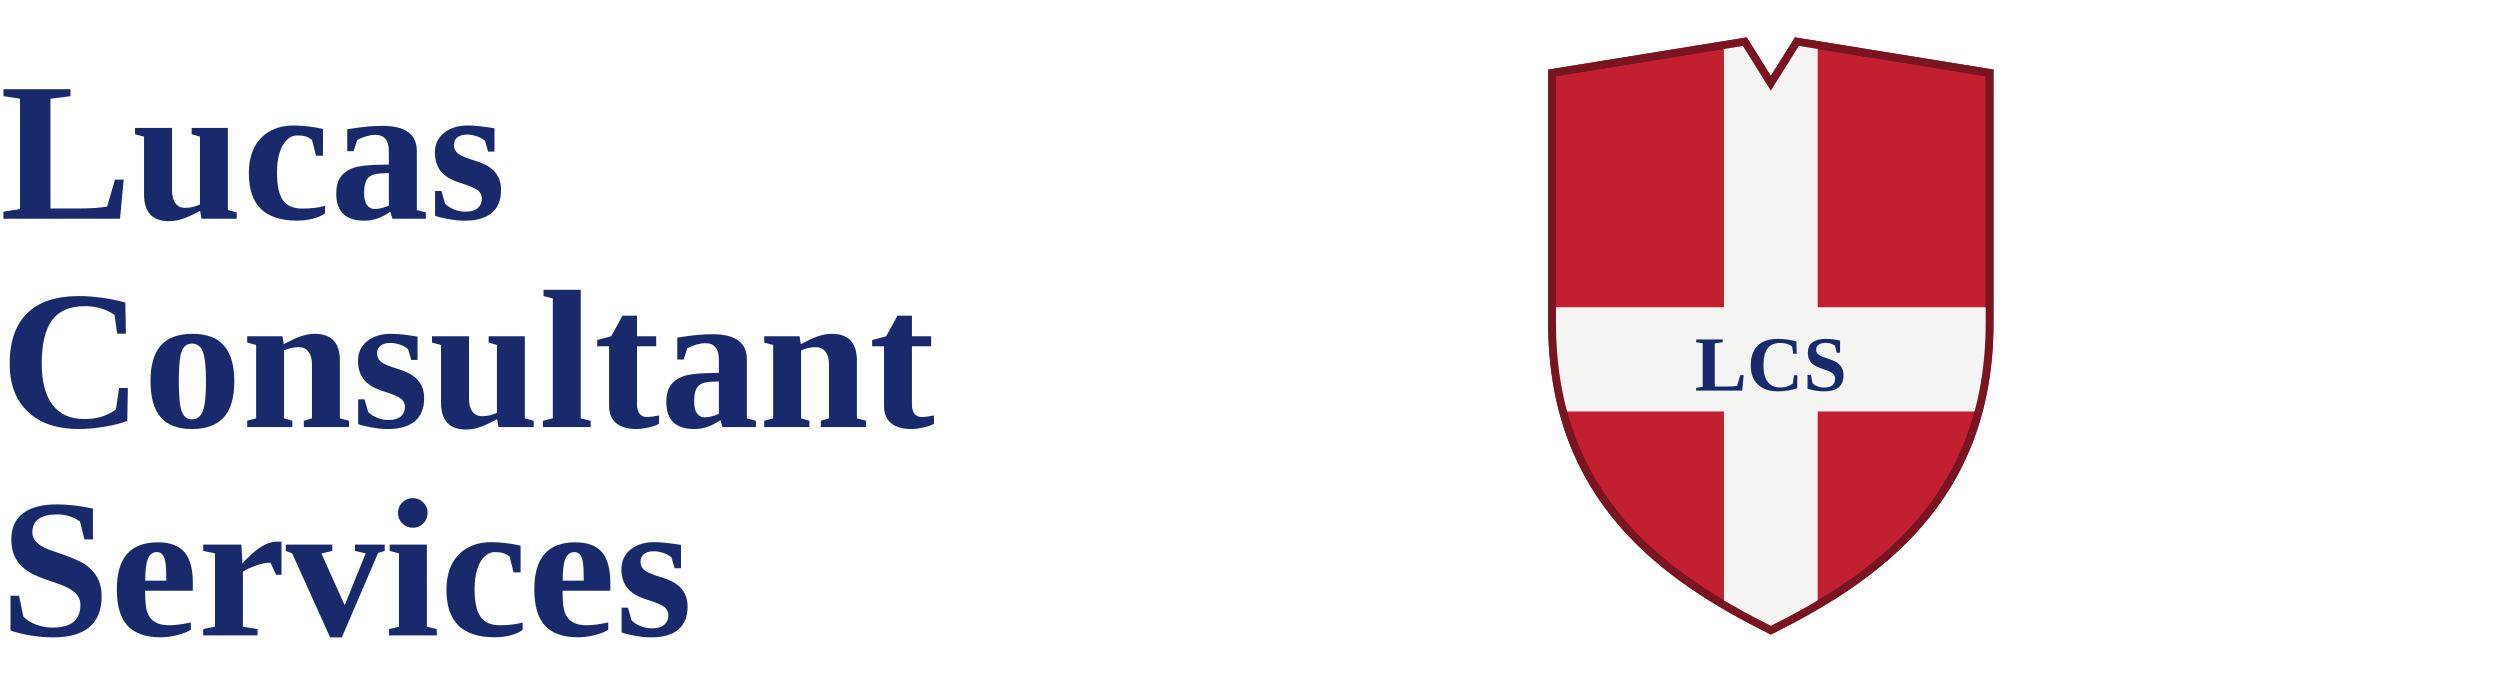
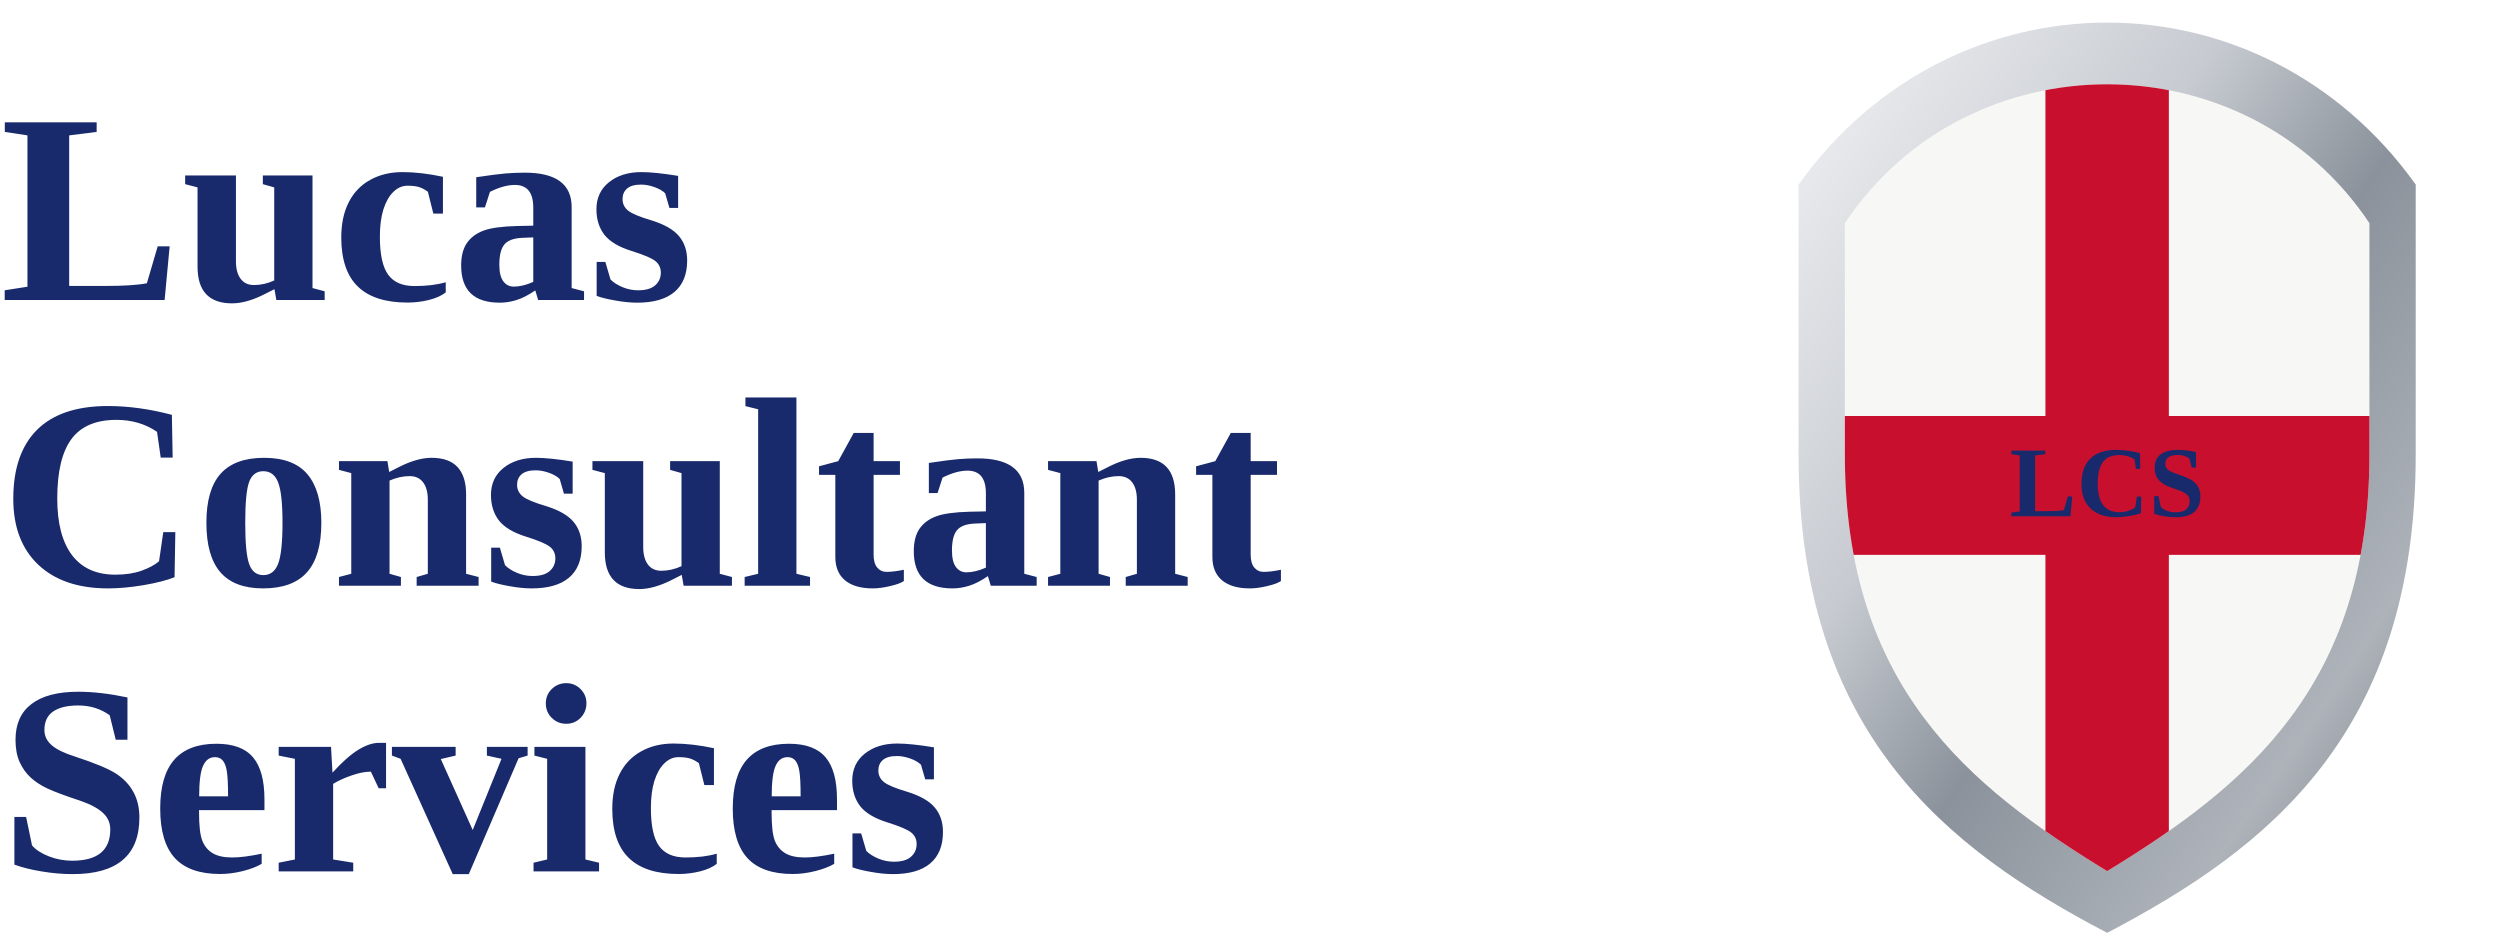
- <svg xmlns="http://www.w3.org/2000/svg" viewBox="0 0 480 130" role="img" aria-label="Lucas Consultant Services">
+ <svg xmlns="http://www.w3.org/2000/svg" viewBox="0 0 350 133" role="img" aria-label="Lucas Consultant Services">
  <defs>
-     <clipPath id="shieldClipLockup">
-       <path d="M298,14 L335,8 L340,16 L345,8 L382,14 L382,62 C382,96 360,111 340,121 C320,111 298,96 298,62 Z" />
+     <linearGradient id="chromeBezelLockup" x1="0%" y1="0%" x2="100%" y2="100%">
+       <stop offset="0%" stop-color="#f2f3f5" />
+       <stop offset="35%" stop-color="#c7cbd1" />
+       <stop offset="55%" stop-color="#8b929b" />
+       <stop offset="80%" stop-color="#aeb3ba" />
+       <stop offset="100%" stop-color="#6c727a" />
+     </linearGradient>
+     <clipPath id="shieldClipLockupInner">
+       <path d="M50,10 C63,10 76,16 84,28 L84,58 C84,88 68,101 50,112 C32,101 16,88 16,58 L16,28 C24,16 37,10 50,10 Z" />
    </clipPath>
  </defs>
  <text x="0" y="42" font-family="Georgia, 'Times New Roman', serif" font-weight="bold" font-size="38" fill="#182a6b">Lucas</text>
  <text x="0" y="82" font-family="Georgia, 'Times New Roman', serif" font-weight="bold" font-size="38" fill="#182a6b">Consultant</text>
  <text x="0" y="122" font-family="Georgia, 'Times New Roman', serif" font-weight="bold" font-size="38" fill="#182a6b">Services</text>
-   <path d="M298,14 L335,8 L340,16 L345,8 L382,14 L382,62 C382,96 360,111 340,121 C320,111 298,96 298,62 Z" fill="#c22030" stroke="#7a1420" stroke-width="1.5" />
-   <g clip-path="url(#shieldClipLockup)">
-     <rect x="331" y="4" width="18" height="124" fill="#f4f4f2" />
-     <rect x="290" y="59" width="100" height="20" fill="#f4f4f2" />
+   <g transform="translate(241,1) scale(1.08)">
+     <path d="M50,2 C65,2 80,9 90,23 L90,58 C90,94 71,109 50,120 C29,109 10,94 10,58 L10,23 C20,9 35,2 50,2 Z" fill="url(#chromeBezelLockup)" />
+     <path d="M50,10 C63,10 76,16 84,28 L84,58 C84,88 68,101 50,112 C32,101 16,88 16,58 L16,28 C24,16 37,10 50,10 Z" fill="#f7f7f5" />
+     <g clip-path="url(#shieldClipLockupInner)">
+       <rect x="42" y="0" width="16" height="124" fill="#c8102e" />
+       <rect x="0" y="53" width="100" height="18" fill="#c8102e" />
+     </g>
+     <text x="50" y="66" text-anchor="middle" font-family="Georgia, 'Times New Roman', serif" font-weight="bold" font-size="13" fill="#182a6b">LCS</text>
  </g>
-   <path d="M298,14 L335,8 L340,16 L345,8 L382,14 L382,62 C382,96 360,111 340,121 C320,111 298,96 298,62 Z" fill="none" stroke="#7a1420" stroke-width="1.5" />
-   <text x="340" y="75" text-anchor="middle" font-family="Georgia, 'Times New Roman', serif" font-weight="bold" font-size="15" fill="#182a6b">LCS</text>
</svg>
